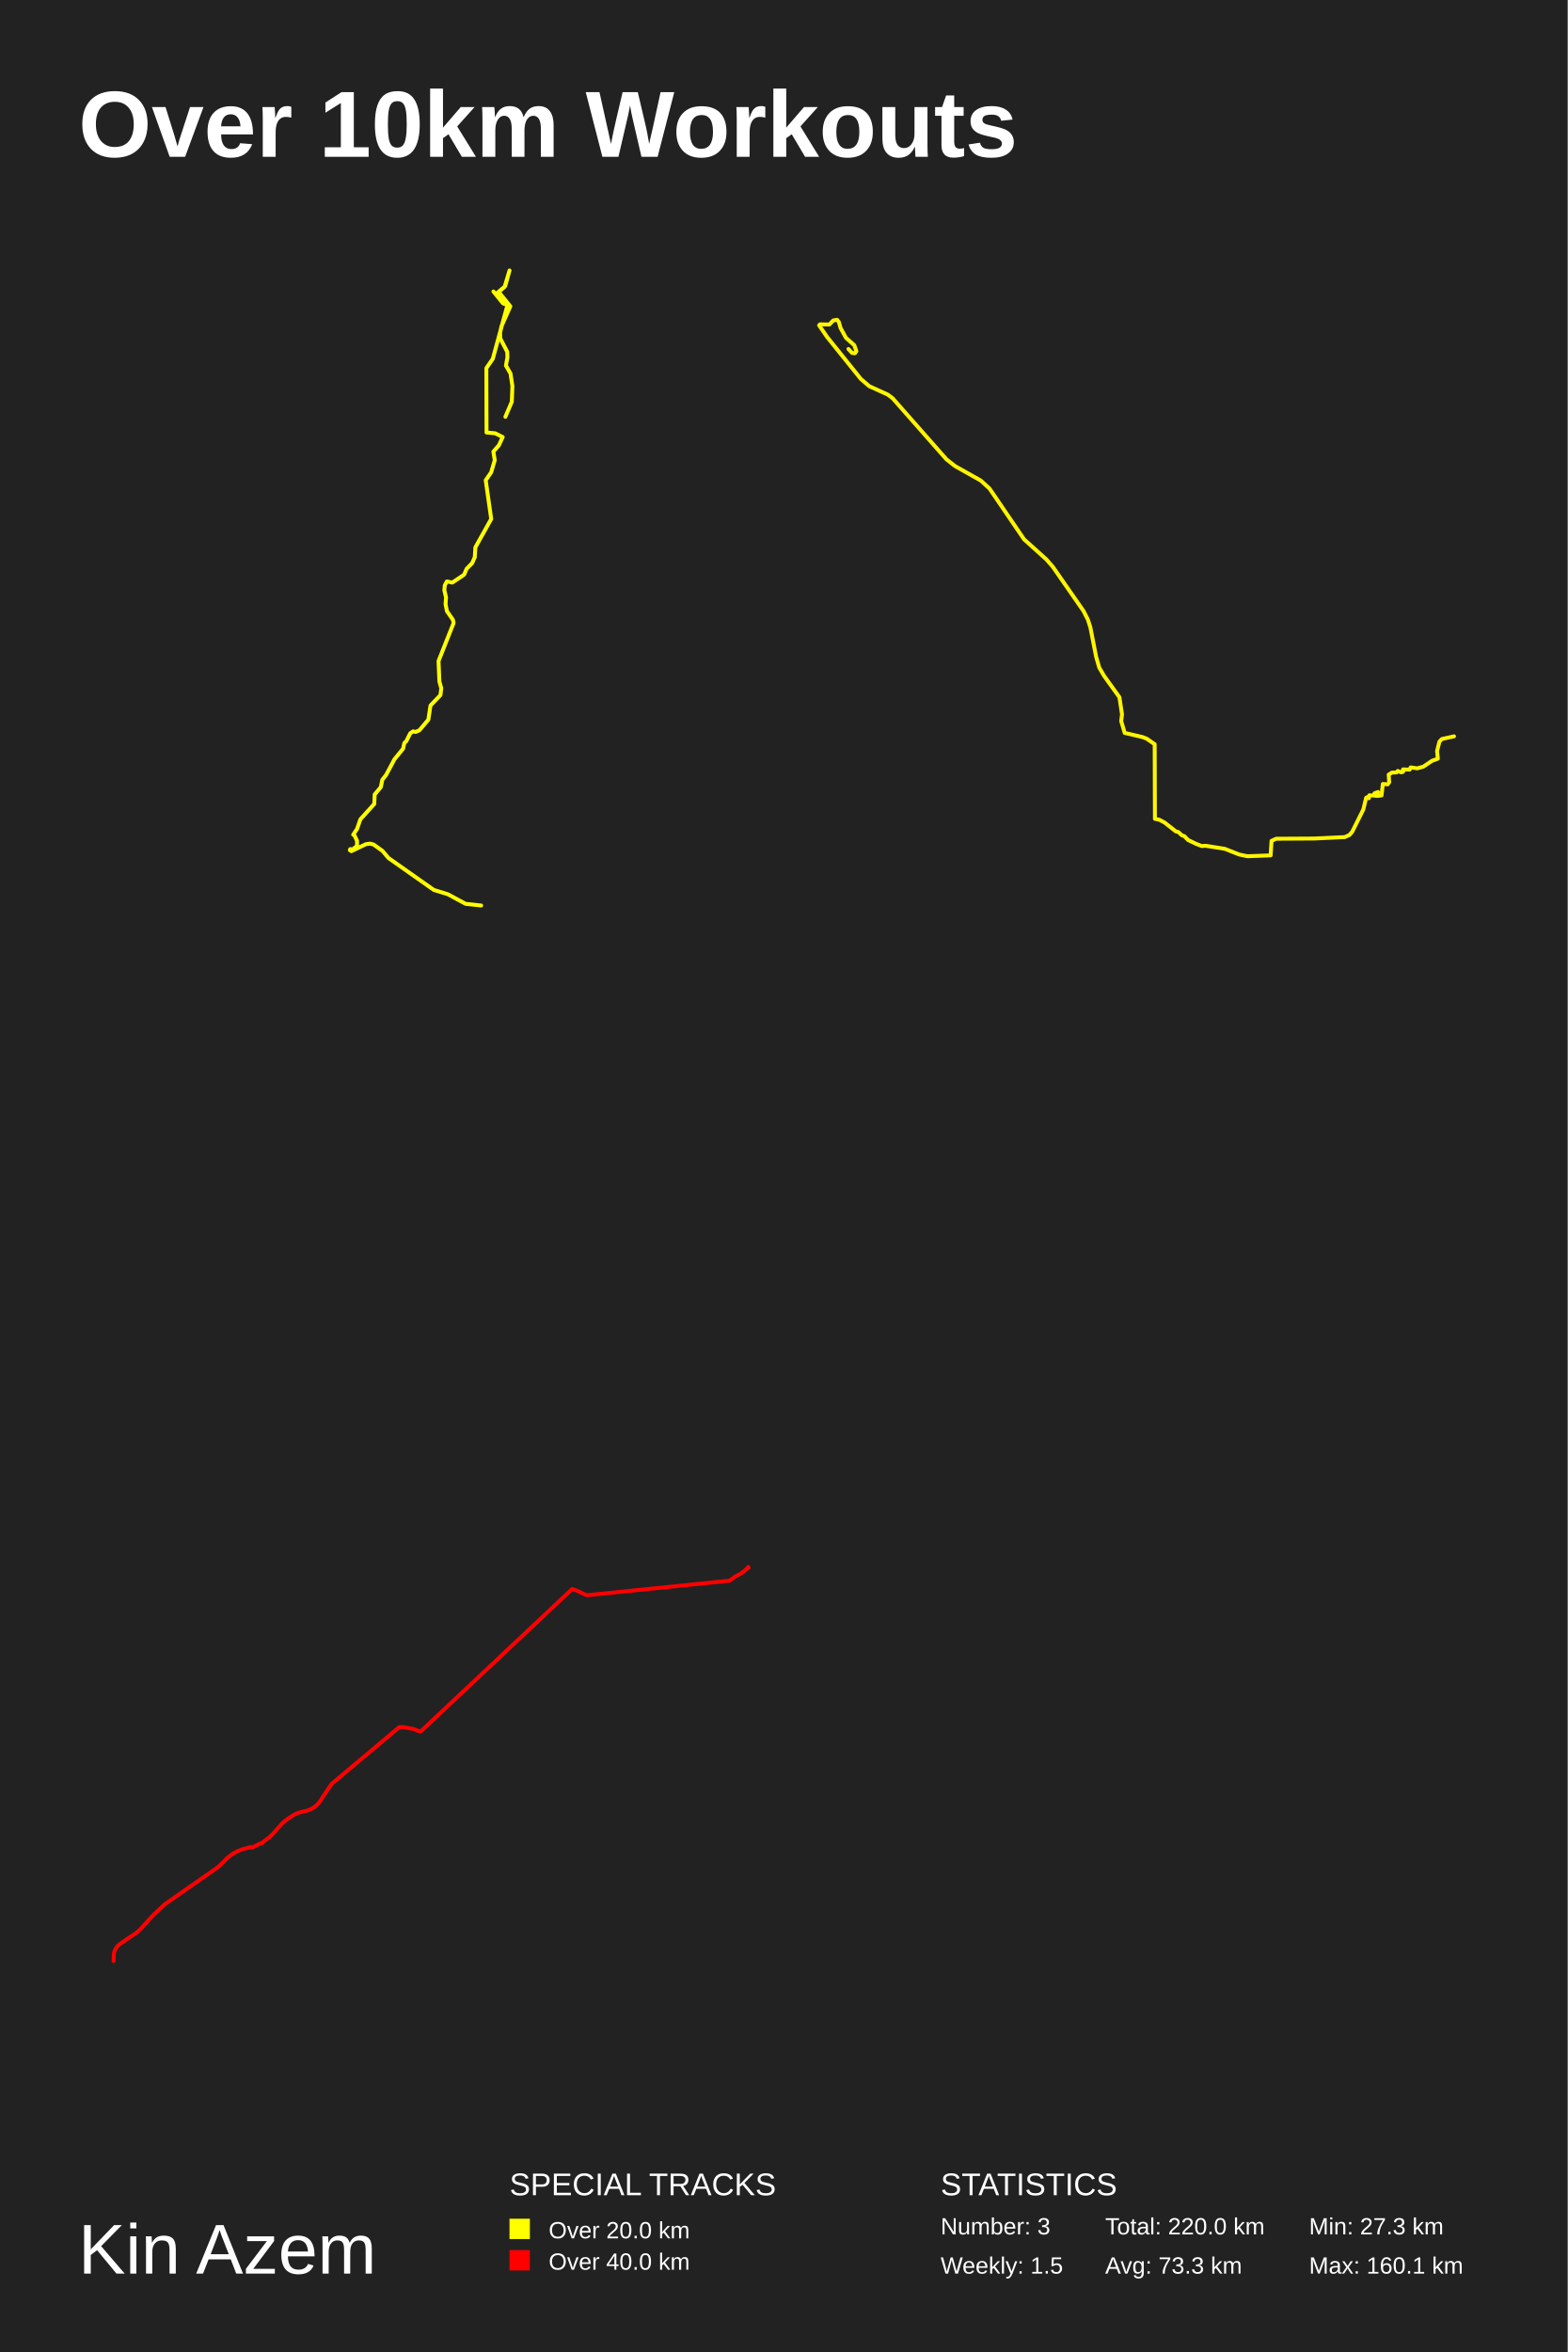
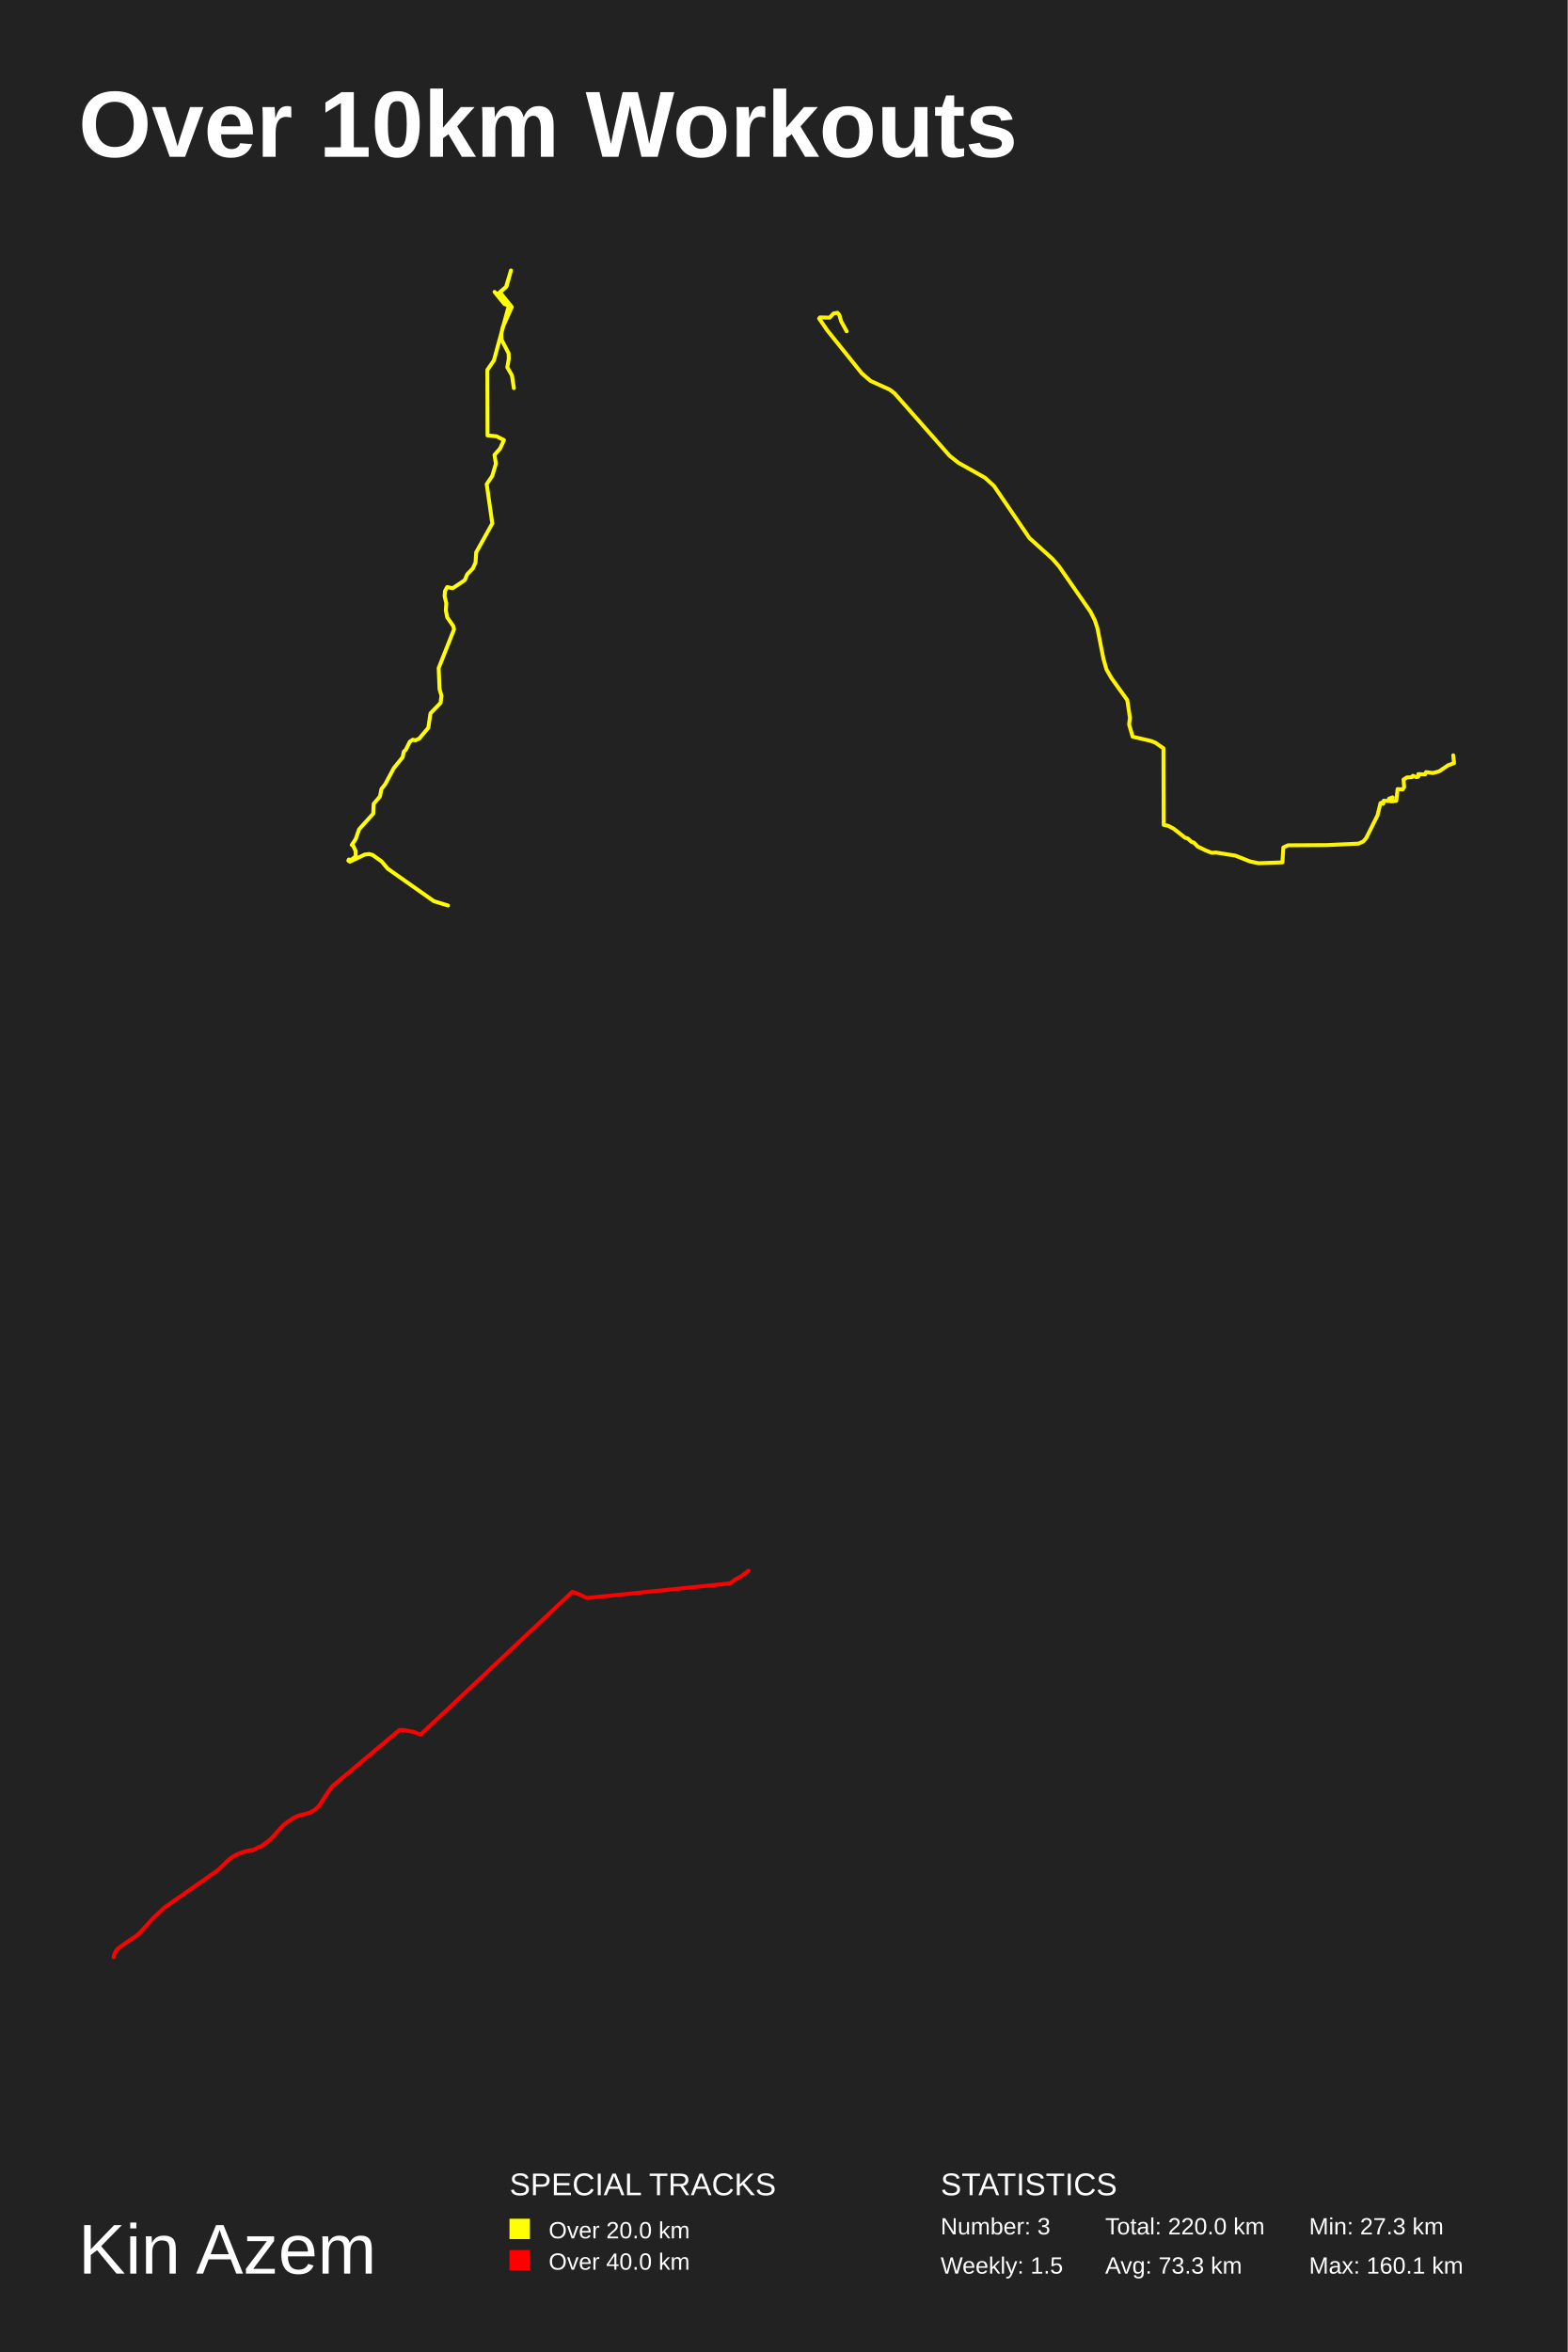
<svg xmlns="http://www.w3.org/2000/svg" baseProfile="full" height="300mm" version="1.1" viewBox="0,0,200,300" width="200mm">
  <defs />
  <rect fill="#222222" height="300" width="200" x="0" y="0" />
  <text fill="#FFFFFF" style="font-size:12px; font-family:Arial; font-weight:bold;" x="10" y="20">Over 10km Workouts</text>
  <text fill="#FFFFFF" style="font-size:9px; font-family:Arial" x="10" y="290">Kin Azem</text>
  <text fill="#FFFFFF" style="font-size:4px; font-family:Arial" x="65" y="280">SPECIAL TRACKS</text>
  <rect fill="yellow" height="2.6" width="2.6" x="65" y="283" />
  <text fill="#FFFFFF" style="font-size:3px; font-family:Arial" x="70" y="285.5">Over 20.0 km</text>
  <rect fill="red" height="2.6" width="2.6" x="65" y="287" />
  <text fill="#FFFFFF" style="font-size:3px; font-family:Arial" x="70" y="289.5">Over 40.0 km</text>
  <text fill="#FFFFFF" style="font-size:4px; font-family:Arial" x="120" y="280">STATISTICS</text>
  <text fill="#FFFFFF" style="font-size:3px; font-family:Arial" x="120" y="285">Number: 3</text>
  <text fill="#FFFFFF" style="font-size:3px; font-family:Arial" x="120" y="290">Weekly: 1.5</text>
  <text fill="#FFFFFF" style="font-size:3px; font-family:Arial" x="141" y="285">Total: 220.0 km</text>
  <text fill="#FFFFFF" style="font-size:3px; font-family:Arial" x="141" y="290">Avg: 73.3 km</text>
  <text fill="#FFFFFF" style="font-size:3px; font-family:Arial" x="167" y="285">Min: 27.3 km</text>
  <text fill="#FFFFFF" style="font-size:3px; font-family:Arial" x="167" y="290">Max: 160.1 km</text>
-   <polyline fill="none" opacity="1" points="64.474,53.165 65.297,51.236 65.37,49.237 65.13,47.649 64.547,46.627 64.736,45.568 64.714,44.887 63.818,43.156 63.803,42.429 63.971,41.622 65.108,39.075 63.607,37.218 64.445,36.509 65.006,34.5 64.379,36.59 63.33,37.478 63.199,37.37 63.417,37.747 62.951,37.182 64.175,38.698 64.773,38.913 64.984,39.128 64.809,39.164 64.984,39.128 63.381,37.657 64.197,38.689 64.816,38.904 64.918,38.832 64.795,38.707 62.871,45.766 62.047,46.959 62.069,55.164 63.191,55.272 64.131,55.747 63.643,56.805 62.944,57.604 63.118,58.706 62.659,60.249 61.967,61.262 62.667,66.194 60.648,69.816 60.568,71.08 60.233,71.824 59.526,72.559 59.227,73.268 59.037,73.42 57.704,74.308 57.011,74.164 56.742,74.666 56.691,75.303 56.902,76.19 56.844,77.069 57.019,77.956 57.784,79.059 57.871,79.462 55.947,84.312 56.057,86.939 56.297,87.781 56.188,88.669 54.92,89.986 54.65,91.788 53.506,93.15 53.018,93.365 52.704,93.285 52.333,93.535 51.823,94.557 51.582,94.772 51.429,95.489 50.321,96.852 49.257,98.85 48.776,99.46 48.587,100.392 47.8,101.333 47.749,102.543 45.978,104.505 45.555,105.724 45.06,106.468 45.198,106.504 45.548,107.247 45.548,107.892 44.994,108.341 44.681,108.305 44.63,108.439 44.826,108.565 46.685,107.677 47.224,107.606 47.661,107.722 48.791,108.529 49.563,109.443 55.343,113.511 57.121,114.057 59.402,115.285 61.384,115.5" stroke="#ffff00" stroke-dasharray="none" stroke-linecap="round" stroke-linejoin="round" stroke-width="0.5" />
-   <polyline fill="none" opacity="1" points="185.5,93.92 183.942,94.264 183.632,94.609 183.337,95.798 183.435,96.768 182.694,97.04 181.575,97.793 180.804,98.002 179.964,97.884 179.843,98.165 178.989,98.138 179.057,98.328 178.974,98.455 178.754,98.51 178.316,98.337 178.187,98.519 177.575,98.546 177.159,98.809 177.234,99.762 177.038,100.043 176.418,99.997 176.251,101.458 175.571,101.521 175.503,101.349 175.798,101.403 175.336,101.485 175.503,101.349 175.351,101.186 175.798,101.023 175.563,101.494 175.896,101.512 174.693,101.44 174.633,101.821 174.444,101.667 174.467,101.766 174.293,101.748 173.922,103.263 172.515,106.084 172.16,106.501 171.563,106.773 167.638,106.955 162.798,106.982 162.216,107.254 162.102,109.104 159.145,109.213 158.094,108.995 156.257,108.27 153.814,107.88 153.315,107.916 152.574,107.626 151.575,107.145 151.099,106.655 150.781,106.546 150.328,106.129 150.01,106.048 148.573,104.914 147.9,104.56 147.341,104.442 147.31,94.927 146.305,94.228 145.745,94.01 143.484,93.484 143.038,91.969 143.143,91.126 142.811,88.93 140.845,86.199 140.232,85.138 139.846,83.795 139.105,80.021 138.788,79.032 138.236,77.943 134.311,72.29 133.501,71.364 130.643,68.787 126.234,62.308 125.115,61.291 121.84,59.449 120.751,58.596 113.87,50.79 113.25,50.327 110.905,49.265 109.816,48.33 105.513,42.975 104.5,41.495 104.613,41.368 105.808,41.395 106.3,40.878 106.784,40.787 107.011,41.05 107.238,41.84 107.926,43.093 108.984,44.028 109.257,44.799 109.068,45.053 108.705,45.017 108.243,44.518" stroke="#fff500" stroke-dasharray="none" stroke-linecap="round" stroke-linejoin="round" stroke-width="0.5" />
-   <polyline fill="none" opacity="1" points="95.433,199.866 95.429,199.887 95.468,199.962 95.478,199.938 95.478,199.95 95.5,199.945 95.491,199.979 95.478,199.976 95.461,200.002 95.453,199.992 95.448,200.005 95.421,200.009 95.427,200.028 95.424,200.017 95.415,200.036 95.42,200.023 95.408,200.036 95.401,200.018 94.54,200.692 93.644,201.18 93.634,201.22 93.006,201.66 92.966,201.625 92.979,201.636 92.973,201.628 74.848,203.48 73.545,202.872 72.987,202.687 53.645,220.881 53.232,220.74 52.946,220.605 52.744,220.544 52.742,220.532 52.353,220.47 51.549,220.309 51.241,220.286 50.939,220.304 42.376,227.481 41.982,228.016 41.204,229.176 40.935,229.609 40.768,229.851 40.529,230.131 40.202,230.423 39.841,230.666 39.45,230.854 39.109,230.964 38.255,231.169 38.045,231.234 37.775,231.341 37.39,231.549 36.668,232.032 36.439,232.204 36.055,232.533 35.309,233.351 34.836,233.888 34.36,234.355 33.288,235.158 33.211,235.149 33.131,235.194 33.069,235.207 32.188,235.654 32.113,235.614 32.034,235.599 31.889,235.62 31.047,235.849 30.703,235.96 30.175,236.187 29.676,236.472 29.381,236.68 29.05,236.952 28.741,237.248 28.6,237.412 27.817,238.151 20.998,242.917 19.686,244.151 19.107,244.76 18.586,245.343 17.883,246.106 17.652,246.332 17.302,246.599 16.281,247.29 15.283,247.978 15.155,248.079 14.989,248.24 14.864,248.406 14.728,248.627 14.631,248.832 14.551,249.072 14.523,249.257 14.5,250.134" stroke="red" stroke-dasharray="none" stroke-linecap="round" stroke-linejoin="round" stroke-width="0.5" />
+   <polyline fill="none" opacity="1" points="65.558,49.504 65.313,47.888 64.72,46.847 64.913,45.769 64.891,45.075 63.978,43.313 63.963,42.573 64.134,41.751 65.291,39.158 63.763,37.267 64.616,36.546 65.187,34.5 64.549,36.628 63.481,37.532 63.347,37.422 63.57,37.806 63.095,37.231 64.341,38.774 64.95,38.993 65.165,39.212 64.987,39.249 65.165,39.212 63.533,37.715 64.364,38.765 64.994,38.984 65.098,38.911 64.972,38.783 63.013,45.97 62.175,47.184 62.197,55.539 63.34,55.649 64.297,56.133 63.8,57.21 63.088,58.022 63.266,59.145 62.798,60.716 62.093,61.747 62.806,66.768 60.75,70.456 60.669,71.743 60.327,72.501 59.608,73.25 59.303,73.971 59.111,74.126 57.753,75.029 57.048,74.883 56.773,75.395 56.721,76.043 56.937,76.946 56.877,77.841 57.055,78.744 57.834,79.867 57.923,80.278 55.965,85.215 56.076,87.889 56.321,88.747 56.209,89.651 54.918,90.992 54.644,92.827 53.479,94.214 52.982,94.433 52.663,94.35 52.284,94.606 51.765,95.646 51.52,95.865 51.364,96.595 50.237,97.982 49.153,100.017 48.664,100.638 48.471,101.587 47.669,102.545 47.617,103.776 45.814,105.775 45.384,107.015 44.879,107.773 45.02,107.809 45.377,108.566 45.377,109.223 44.813,109.679 44.494,109.643 44.442,109.78 44.642,109.908 46.534,109.004 47.083,108.931 47.528,109.05 48.678,109.871 49.465,110.802 55.349,114.944 57.159,115.5" stroke="#ffff00" stroke-dasharray="none" stroke-linecap="round" stroke-linejoin="round" stroke-width="0.5" />
+   <polyline fill="none" opacity="1" points="185.399,96.341 185.5,97.337 184.74,97.617 183.591,98.389 182.799,98.603 181.938,98.482 181.814,98.771 180.937,98.743 181.007,98.939 180.922,99.069 180.696,99.125 180.246,98.948 180.114,99.134 179.486,99.162 179.059,99.432 179.137,100.409 178.935,100.698 178.299,100.651 178.128,102.15 177.429,102.215 177.36,102.038 177.662,102.094 177.189,102.178 177.36,102.038 177.204,101.871 177.662,101.703 177.422,102.187 177.763,102.206 176.529,102.131 176.467,102.522 176.273,102.364 176.297,102.466 176.118,102.448 175.738,104.002 174.294,106.897 173.93,107.325 173.317,107.604 169.289,107.79 164.323,107.818 163.725,108.098 163.609,109.996 160.575,110.108 159.496,109.885 157.61,109.14 155.104,108.74 154.591,108.777 153.831,108.479 152.807,107.986 152.318,107.483 151.992,107.372 151.526,106.943 151.2,106.86 149.726,105.696 149.035,105.333 148.461,105.212 148.43,95.448 147.398,94.731 146.824,94.508 144.503,93.968 144.046,92.413 144.154,91.547 143.813,89.294 141.795,86.492 141.167,85.403 140.771,84.025 140.01,80.152 139.684,79.137 139.118,78.02 135.09,72.219 134.26,71.269 131.327,68.625 126.803,61.976 125.654,60.933 122.294,59.042 121.176,58.167 114.115,50.157 113.478,49.682 111.073,48.592 109.955,47.633 105.54,42.137 104.5,40.619 104.616,40.488 105.842,40.516 106.347,39.985 106.844,39.892 107.076,40.162 107.309,40.973 108.015,42.258" stroke="#fff500" stroke-dasharray="none" stroke-linecap="round" stroke-linejoin="round" stroke-width="0.5" />
+   <polyline fill="none" opacity="1" points="95.5,200.351 95.473,200.355 95.479,200.374 95.477,200.363 95.467,200.382 95.472,200.369 95.46,200.382 95.453,200.364 94.591,201.039 93.695,201.528 93.685,201.568 93.056,202.008 93.016,201.973 93.029,201.984 93.023,201.976 74.881,203.829 73.577,203.22 73.018,203.036 53.658,221.247 53.244,221.106 52.959,220.97 52.756,220.909 52.754,220.897 52.365,220.835 51.56,220.674 51.252,220.651 50.949,220.669 42.379,227.853 41.984,228.388 41.206,229.549 40.937,229.983 40.77,230.225 40.53,230.506 40.202,230.797 39.841,231.041 39.45,231.229 39.108,231.339 38.254,231.544 38.044,231.609 37.773,231.717 37.388,231.925 36.665,232.408 36.436,232.58 36.052,232.909 35.305,233.728 34.832,234.266 34.355,234.734 33.282,235.537 33.206,235.528 33.125,235.573 33.064,235.586 32.181,236.033 32.106,235.993 32.027,235.978 31.882,235.999 31.039,236.229 30.695,236.34 30.166,236.567 29.667,236.852 29.371,237.061 29.04,237.333 28.731,237.629 28.59,237.793 27.806,238.533 20.981,243.304 19.668,244.538 19.088,245.148 18.566,245.732 17.863,246.495 17.632,246.721 17.281,246.989 16.259,247.68 15.261,248.369 15.132,248.47 14.966,248.632 14.841,248.797 14.705,249.019 14.608,249.224 14.527,249.464 14.5,249.649" stroke="red" stroke-dasharray="none" stroke-linecap="round" stroke-linejoin="round" stroke-width="0.5" />
</svg>
